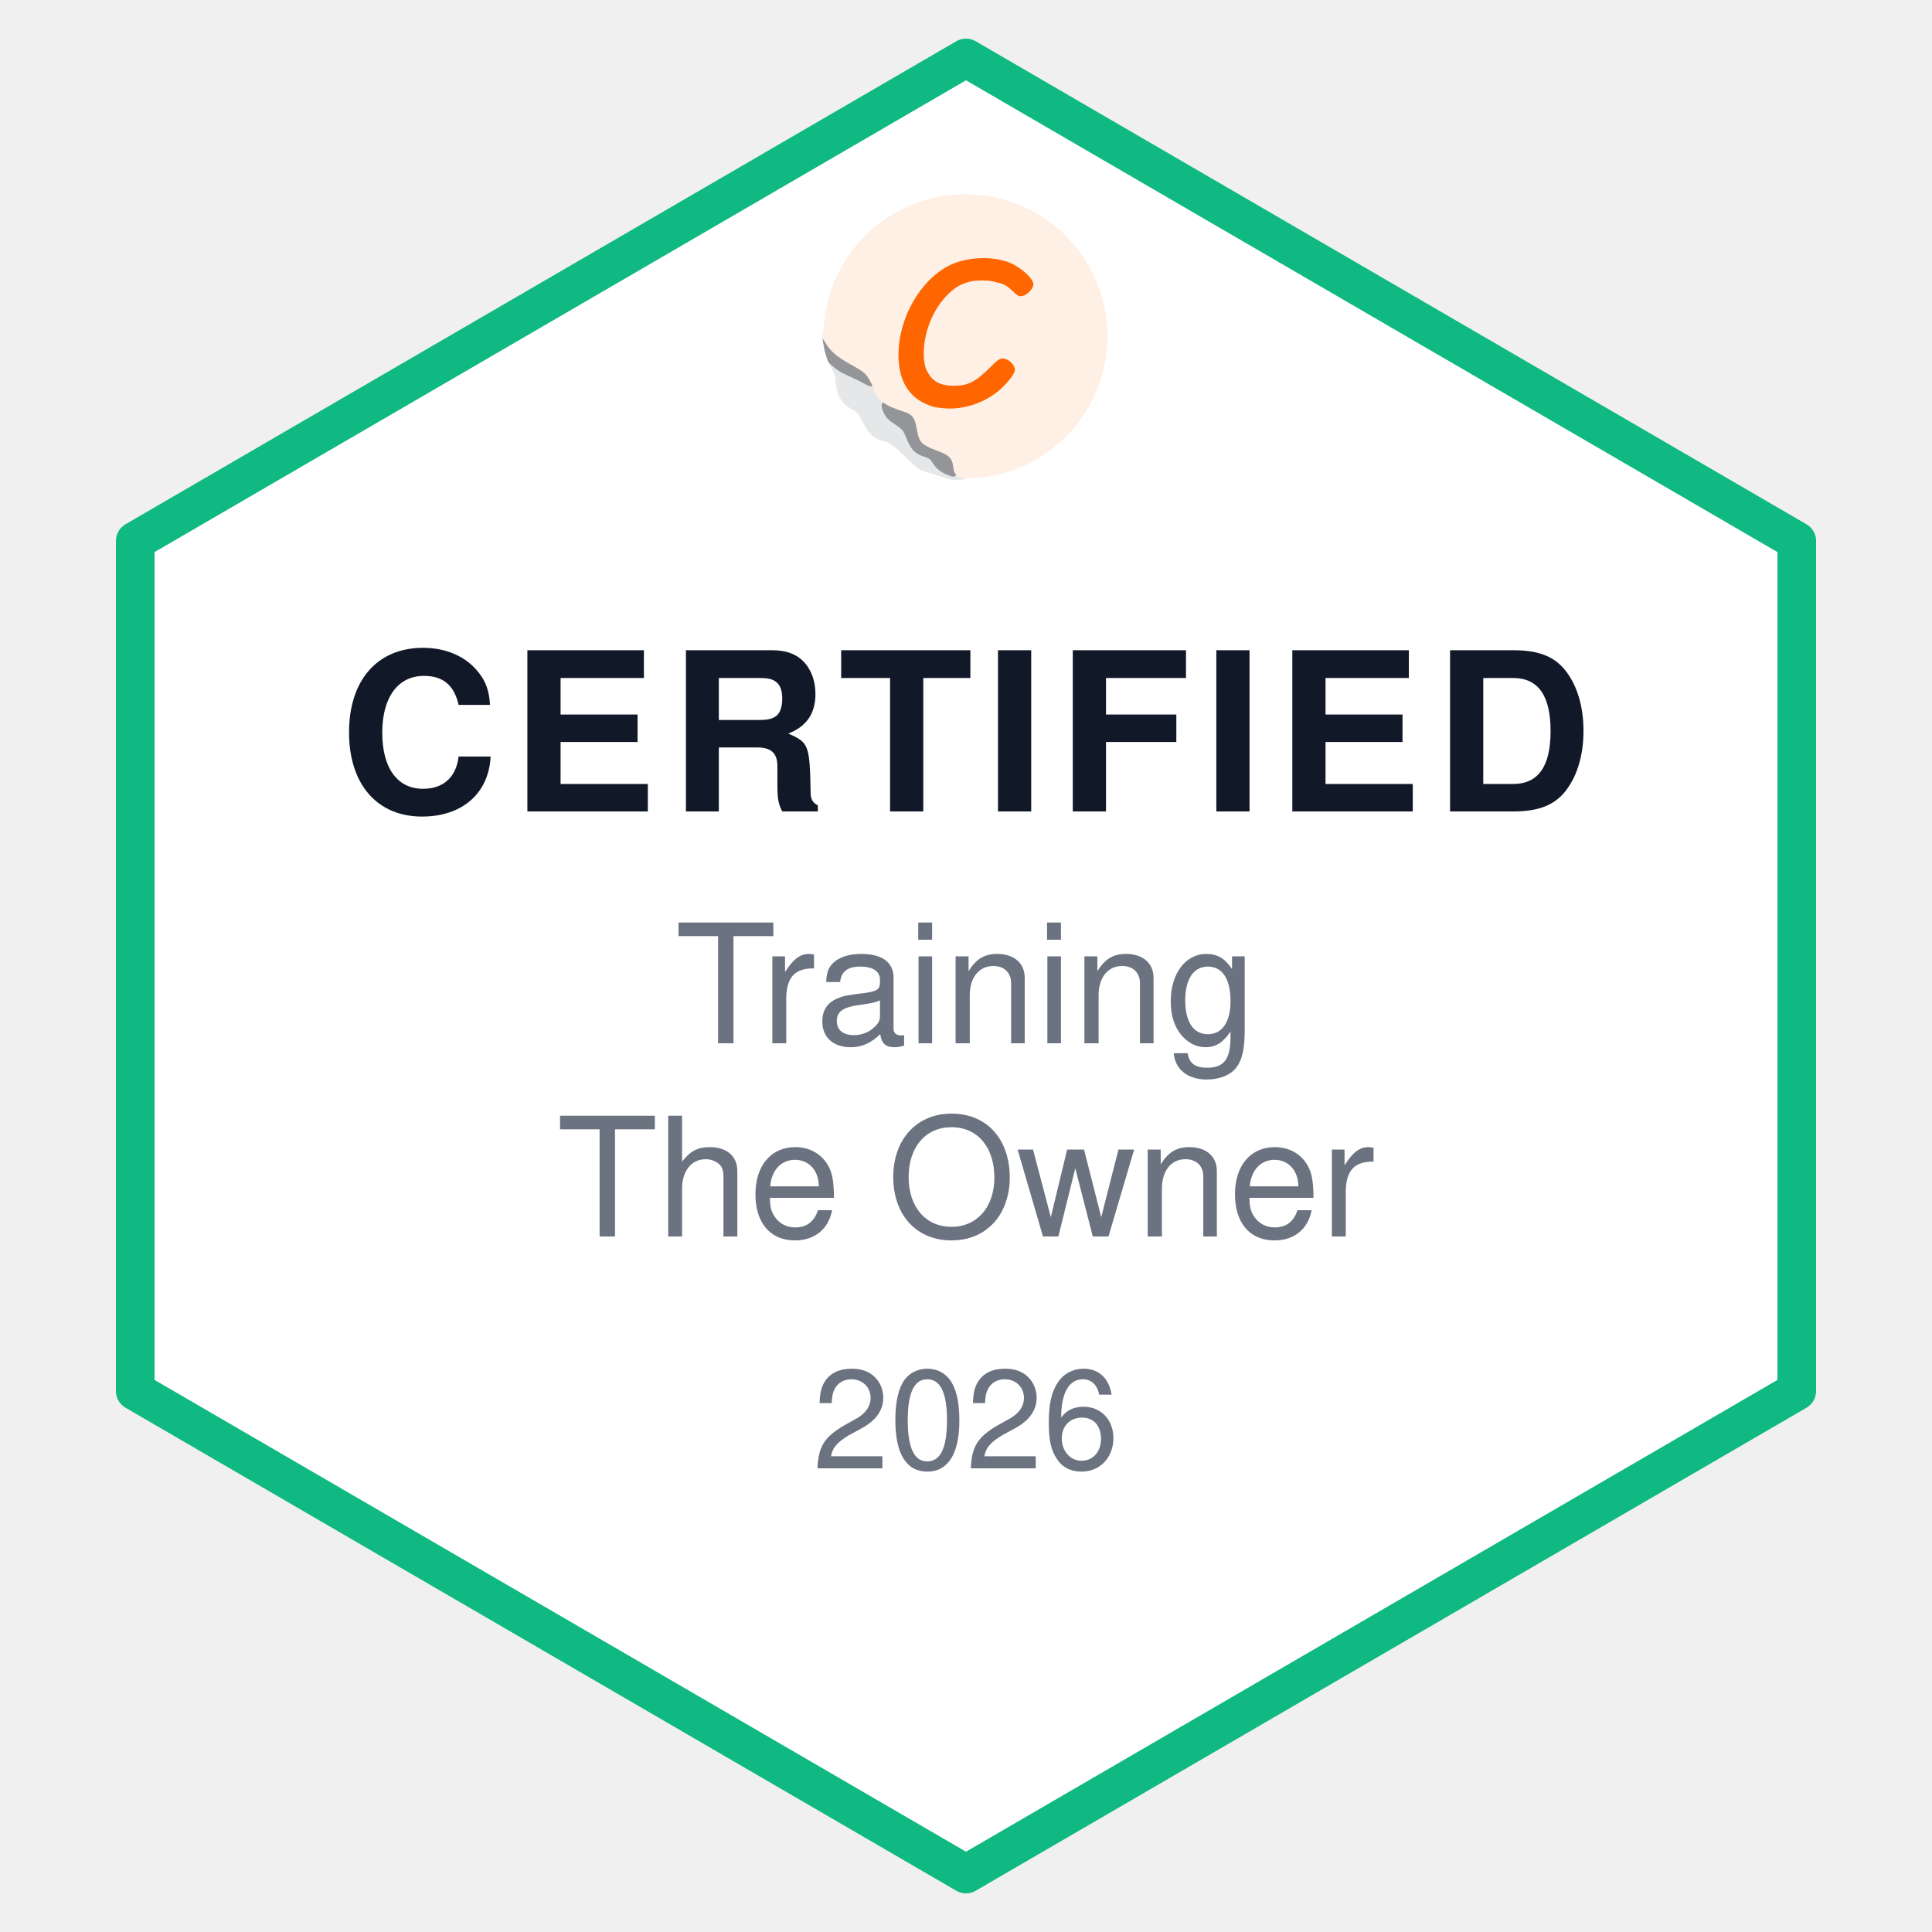
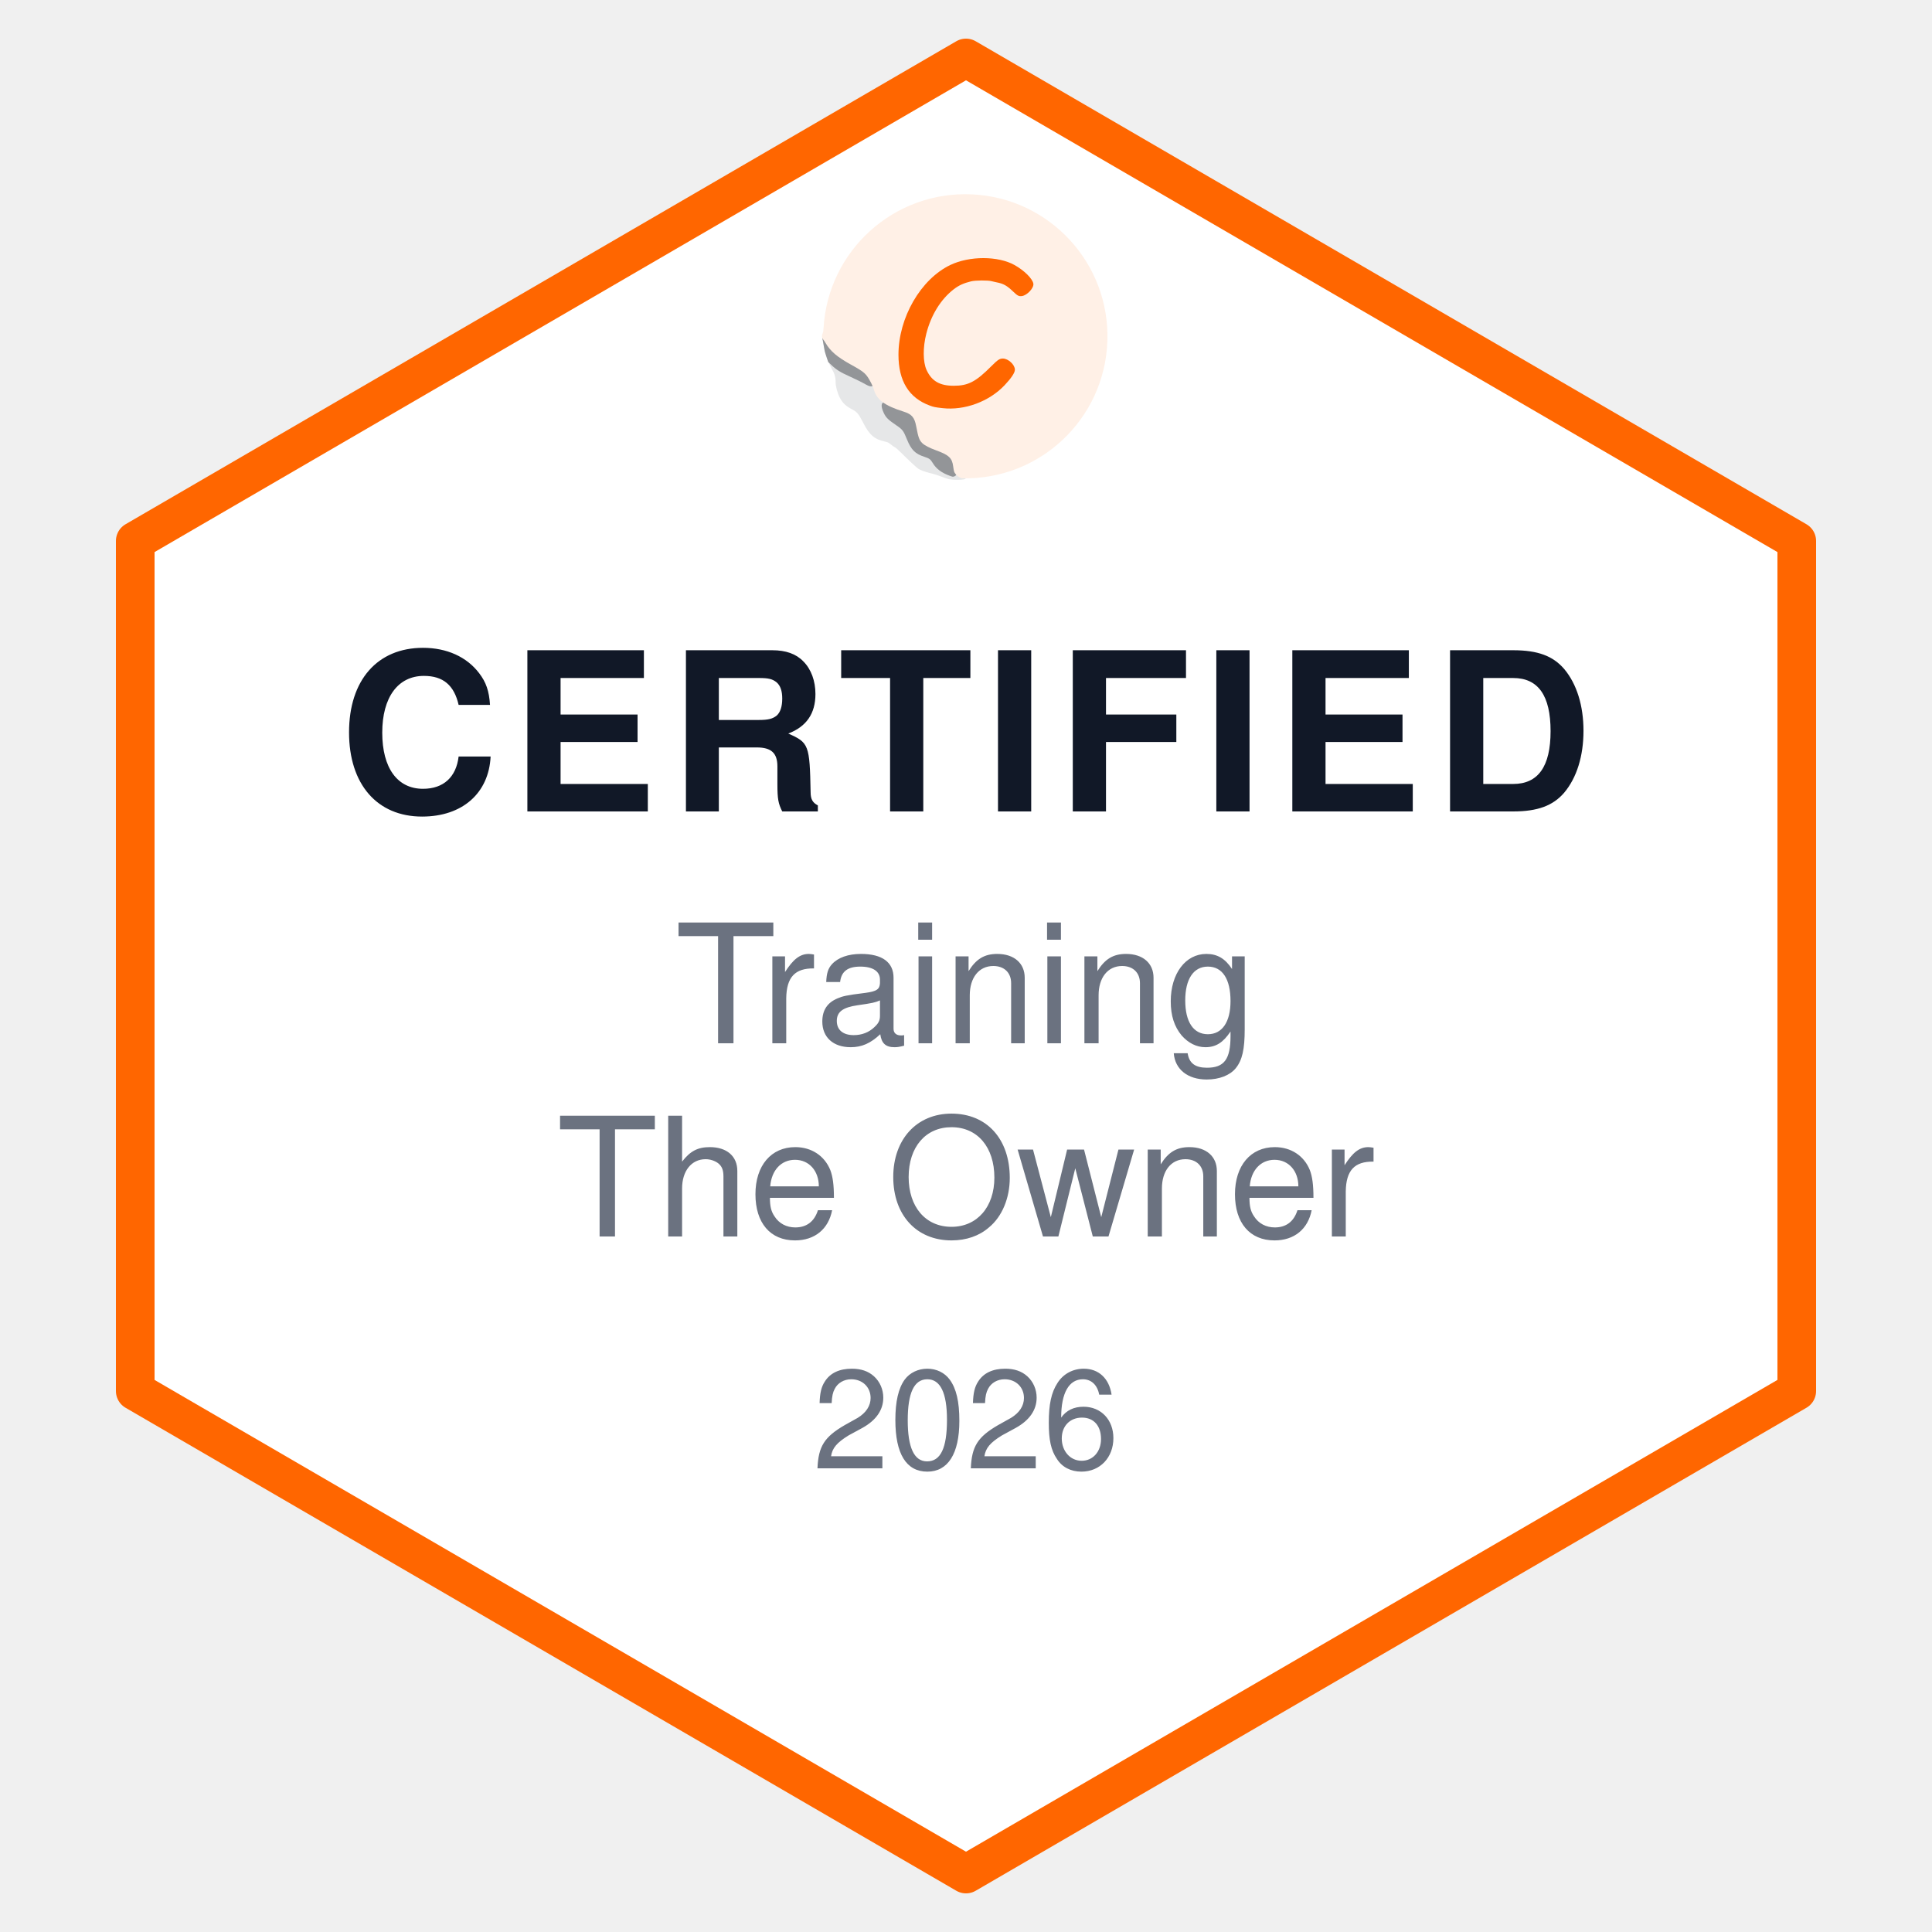
<svg xmlns="http://www.w3.org/2000/svg" viewBox="0 0 500 500" width="500" height="500">
  <g transform="scale(5)" font-family="Helvetica, Arial, sans-serif">
-     <path d="M50 3 L93 28 L93 72 L50 97 L7 72 L7 28 Z" fill="#FFFFFF" stroke="#10B981" stroke-width="2" stroke-linejoin="round" />
+     <path d="M50 3 L93 28 L93 72 L50 97 L7 72 L7 28 Z" fill="#FFFFFF" stroke="#FF6600" stroke-width="2" stroke-linejoin="round" />
    <g transform="translate(31.2336 -1.1916) scale(0.074766)">
      <path fill="#E6E7E8" d="M239.12 347.64 C237.88 347.32 236.14 346.75 235.24 346.39 C232.55 345.28 228.75 344.08 225.38 343.25 C222.68 342.59 219.50 341.40 218.12 340.55 C216.93 339.80 211.22 334.50 206.38 329.64 C204.18 327.43 202.43 325.90 201.69 325.52 C201.04 325.19 199.93 324.43 199.22 323.83 C197.58 322.43 196.82 322.04 194.92 321.64 C187.82 320.16 184.16 317.06 180.11 309.14 C176.66 302.39 175.55 301.04 171.96 299.23 C167.98 297.23 165.49 294.84 163.65 291.25 C161.98 288.00 160.75 283.48 160.75 280.57 C160.74 277.00 160.01 274.50 157.93 270.98 C156.19 268.04 153.95 262.41 153.31 259.38 C152.88 257.35 152.30 254.24 152.03 252.50 C151.89 251.61 151.70 250.62 151.61 250.31 C151.10 248.61 153.55 250.40 154.98 252.77 C158.55 258.69 162.54 262.10 172.12 267.38 C181.63 272.62 183.10 273.96 186.56 280.54 C187.33 282.00 188.13 283.88 188.35 284.72 C188.81 286.51 189.37 287.67 191.06 290.31 C193.34 293.88 197.56 296.21 207.99 299.66 C214.44 301.80 216.56 304.14 217.76 310.50 C219.91 321.85 220.85 322.98 231.17 326.75 C240.09 330.00 242.64 332.43 243.38 338.41 C243.98 343.21 245.57 345.32 249.03 345.87 C250.03 346.03 250.88 346.79 250.67 347.34 C250.34 348.20 242.09 348.42 239.12 347.64 Z" />
      <path fill="#939598" d="M239.88 345.36 C234.18 343.34 230.39 340.51 227.99 336.50 C226.45 333.92 225.64 333.31 222.38 332.25 C215.79 330.12 213.11 327.46 210.10 320.06 C207.65 314.03 207.10 313.30 202.62 310.27 C197.10 306.54 195.48 304.93 194.00 301.66 C192.36 298.06 192.17 295.74 193.42 294.76 C194.33 294.04 194.67 294.10 197.15 295.41 C199.37 296.58 203.12 298.05 207.99 299.66 C214.44 301.80 216.56 304.14 217.76 310.50 C219.91 321.85 220.85 322.98 231.17 326.75 C240.07 329.99 242.64 332.44 243.38 338.35 C243.57 339.94 243.91 341.64 244.12 342.14 C244.86 343.92 244.43 345.16 242.85 345.76 C241.99 346.09 241.88 346.07 239.88 345.36 Z M181.88 282.24 C179.21 280.71 174.21 278.22 170.38 276.51 C164.03 273.68 161.21 271.90 157.62 268.47 L155.62 266.55 L154.45 263.09 C153.81 261.18 153.21 259.18 153.12 258.62 C153.04 258.07 152.81 256.84 152.62 255.88 C152.44 254.91 152.17 253.39 152.03 252.50 C151.89 251.61 151.70 250.62 151.61 250.31 C151.10 248.61 153.55 250.40 154.98 252.77 C158.55 258.69 162.54 262.10 172.12 267.38 C181.20 272.38 183.36 274.26 185.97 279.43 C187.93 283.33 186.04 284.62 181.88 282.24 Z" />
      <path fill="#FFF0E6" d="M248.14 347.09 C245.94 346.41 243.61 344.43 242.84 342.57 C242.64 342.11 242.32 340.44 242.13 338.85 C241.41 333.04 239.18 330.93 230.38 327.73 C225.72 326.04 222.27 324.24 220.75 322.73 C218.61 320.58 218.02 318.96 216.51 311.00 C215.36 304.90 213.44 302.66 207.88 300.92 C194.54 296.74 188.98 292.55 187.11 285.26 C186.89 284.40 186.08 282.50 185.31 281.04 C181.92 274.58 180.82 273.58 171.38 268.38 C161.84 263.12 157.09 259.07 153.78 253.38 C153.30 252.55 152.66 251.59 152.35 251.25 C151.16 249.93 150.97 248.46 151.76 246.67 C152.10 245.88 152.30 244.76 152.39 243.08 A98.35 98.35 0 1 1 248.14 347.06 Z" />
      <path fill="#FF6600" d="M234.75 298.49 C229.53 297.90 228.69 297.73 225.98 296.73 C211.46 291.41 204.25 279.71 204.25 261.50 C204.25 235.86 219.66 209.20 240.14 199.39 C253.43 193.02 273.21 193.05 284.62 199.43 C291.31 203.18 297.05 208.85 297.63 212.30 C298.13 215.24 293.38 220.40 289.71 220.90 C287.63 221.19 286.67 220.70 283.77 217.91 C279.36 213.66 276.88 212.27 272.12 211.38 C271.02 211.18 269.51 210.83 268.75 210.61 C266.36 209.90 257.53 209.96 254.50 210.71 C249.43 211.95 246.08 213.47 242.68 216.07 C233.65 222.97 226.86 233.90 223.54 246.88 C221.08 256.50 221.16 266.60 223.74 272.16 C227.27 279.78 232.85 283.00 242.52 283.00 C252.53 283.00 257.84 280.22 268.65 269.34 C272.97 265.01 274.25 264.16 276.50 264.15 C280.23 264.14 284.86 268.42 284.85 271.88 C284.84 274.00 282.36 277.73 277.68 282.67 C266.95 293.98 249.98 300.23 234.75 298.49 Z" />
    </g>
    <text x="50" y="42" text-anchor="middle" fill="#111827" font-size="11.43" font-weight="700" letter-spacing="0.57">CERTIFIED</text>
    <text x="50" y="54" text-anchor="middle" fill="#6B7280" font-size="8.57" font-weight="500">Training</text>
    <text x="50" y="64" text-anchor="middle" fill="#6B7280" font-size="8.57" font-weight="500">The Owner</text>
    <text x="50" y="76" text-anchor="middle" fill="#6B7280" font-size="7.14" font-weight="500">2026</text>
  </g>
</svg>
